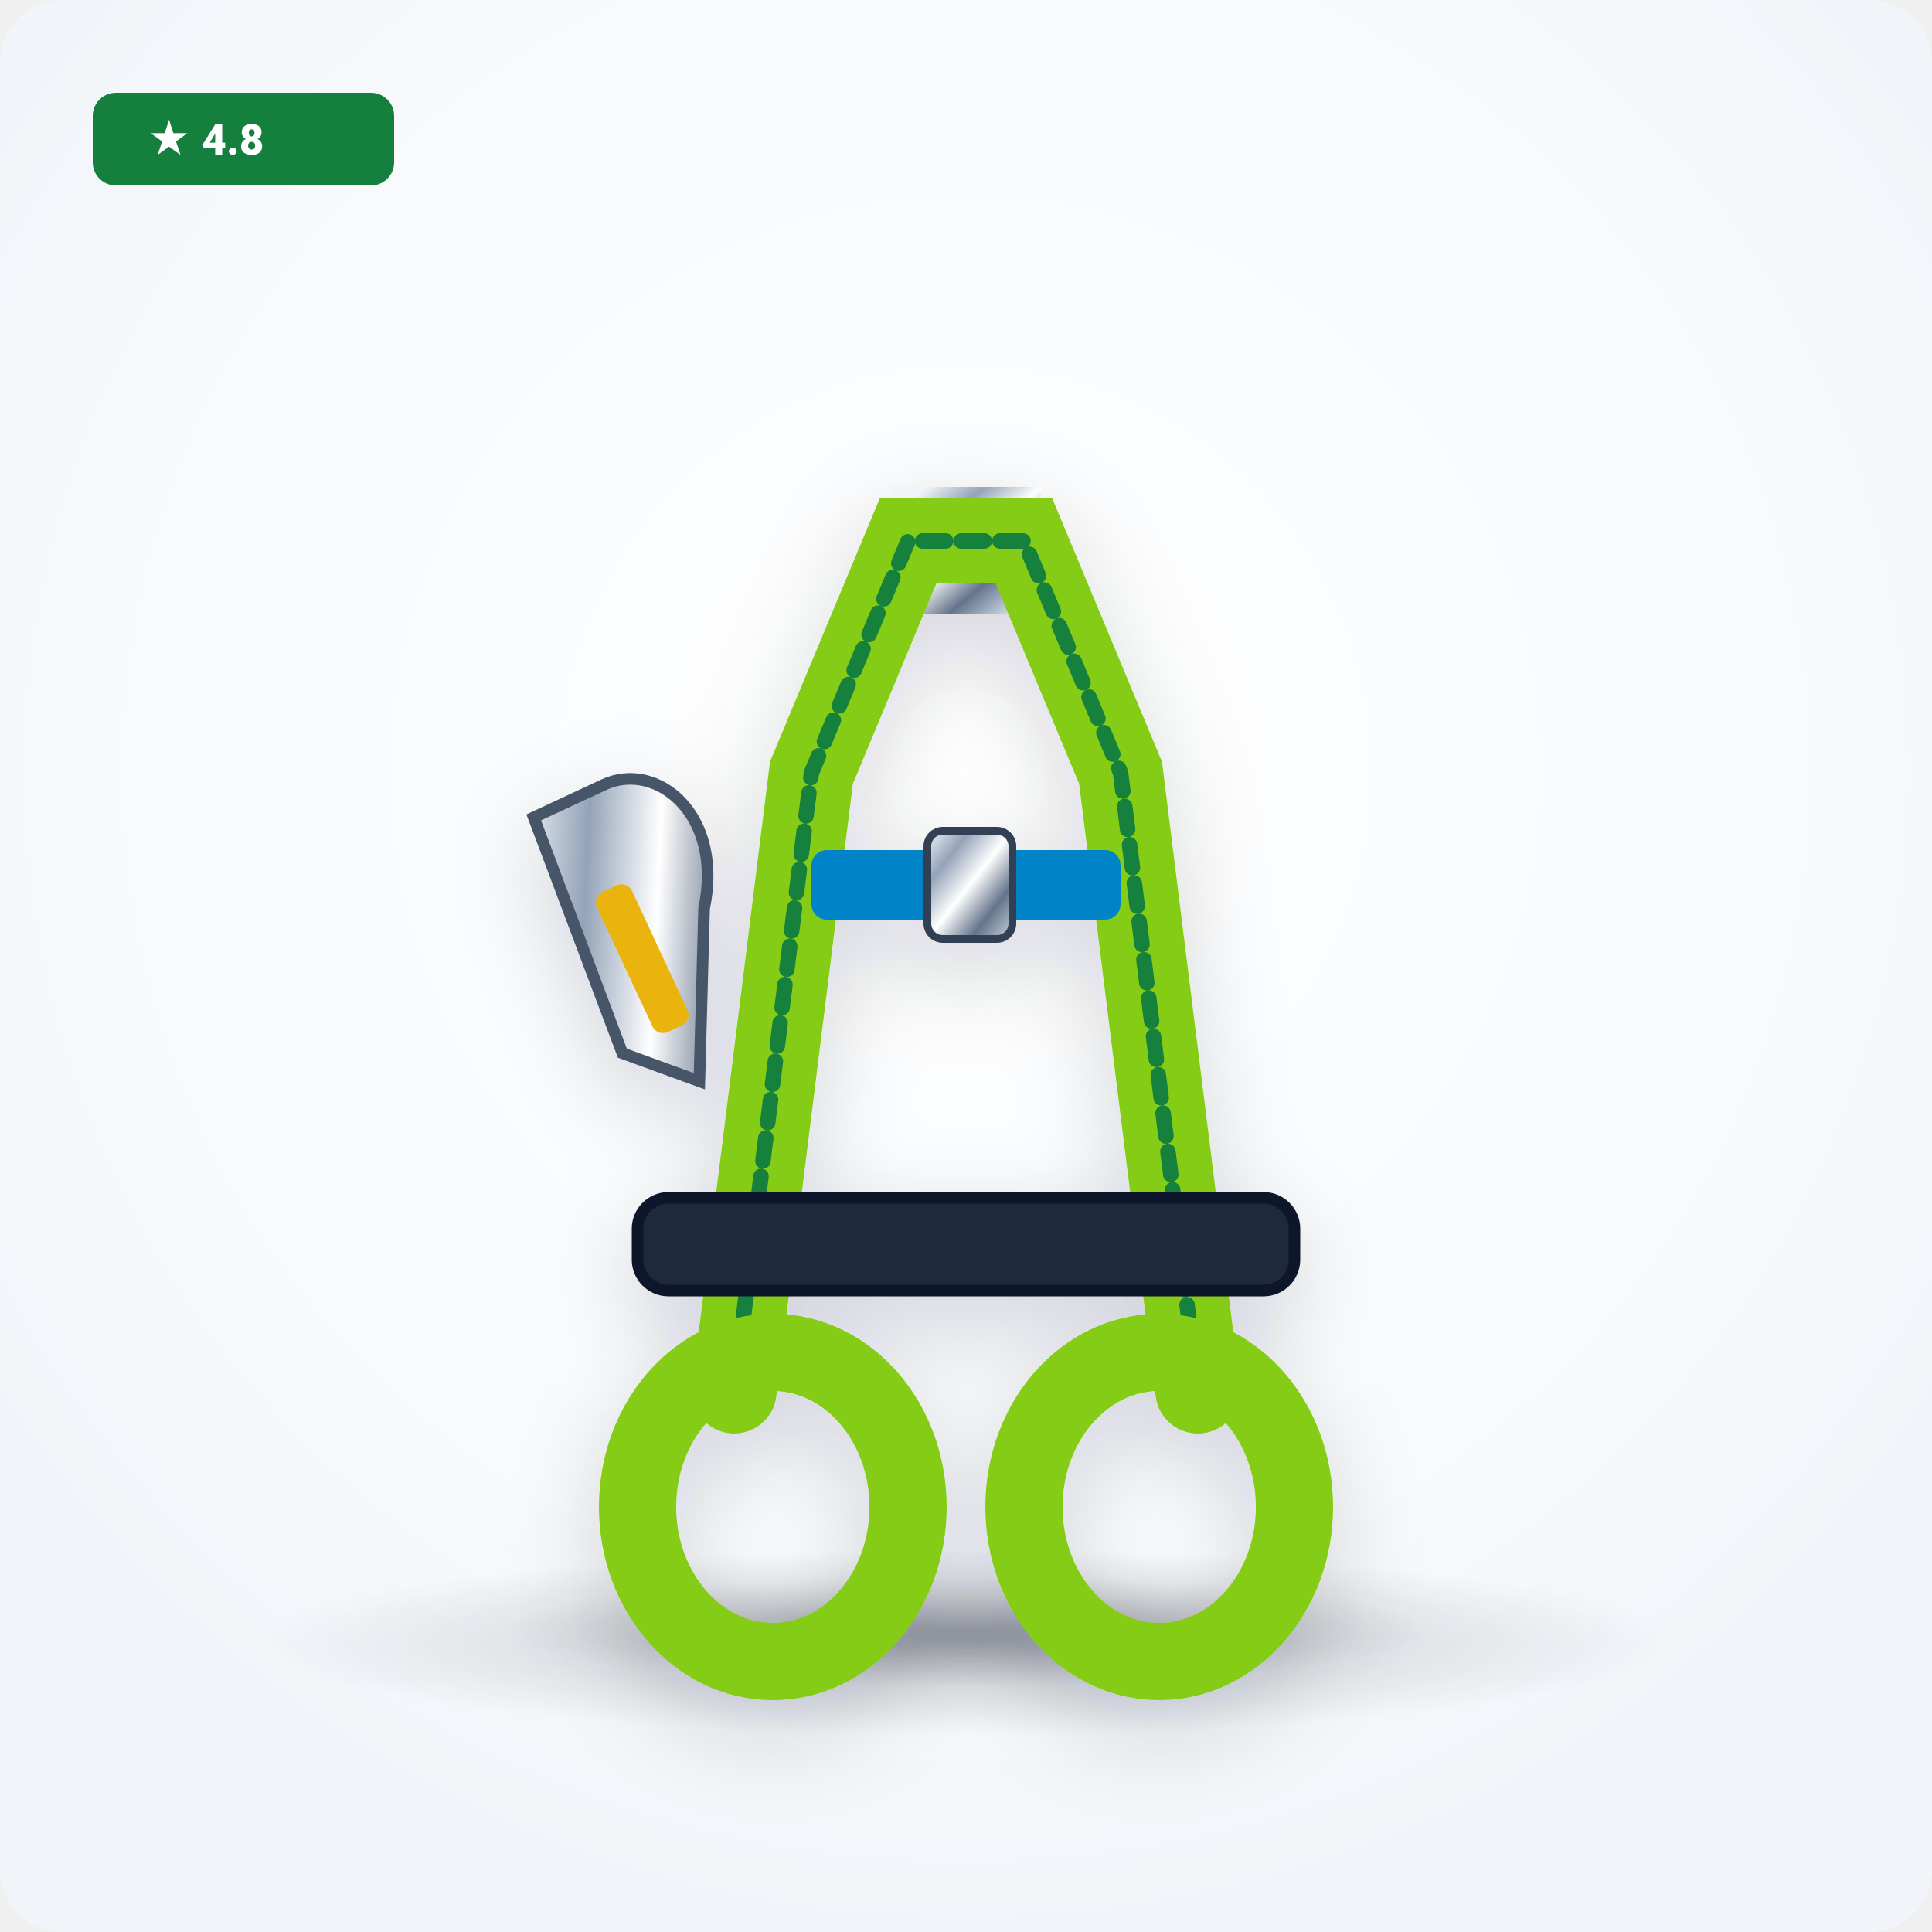
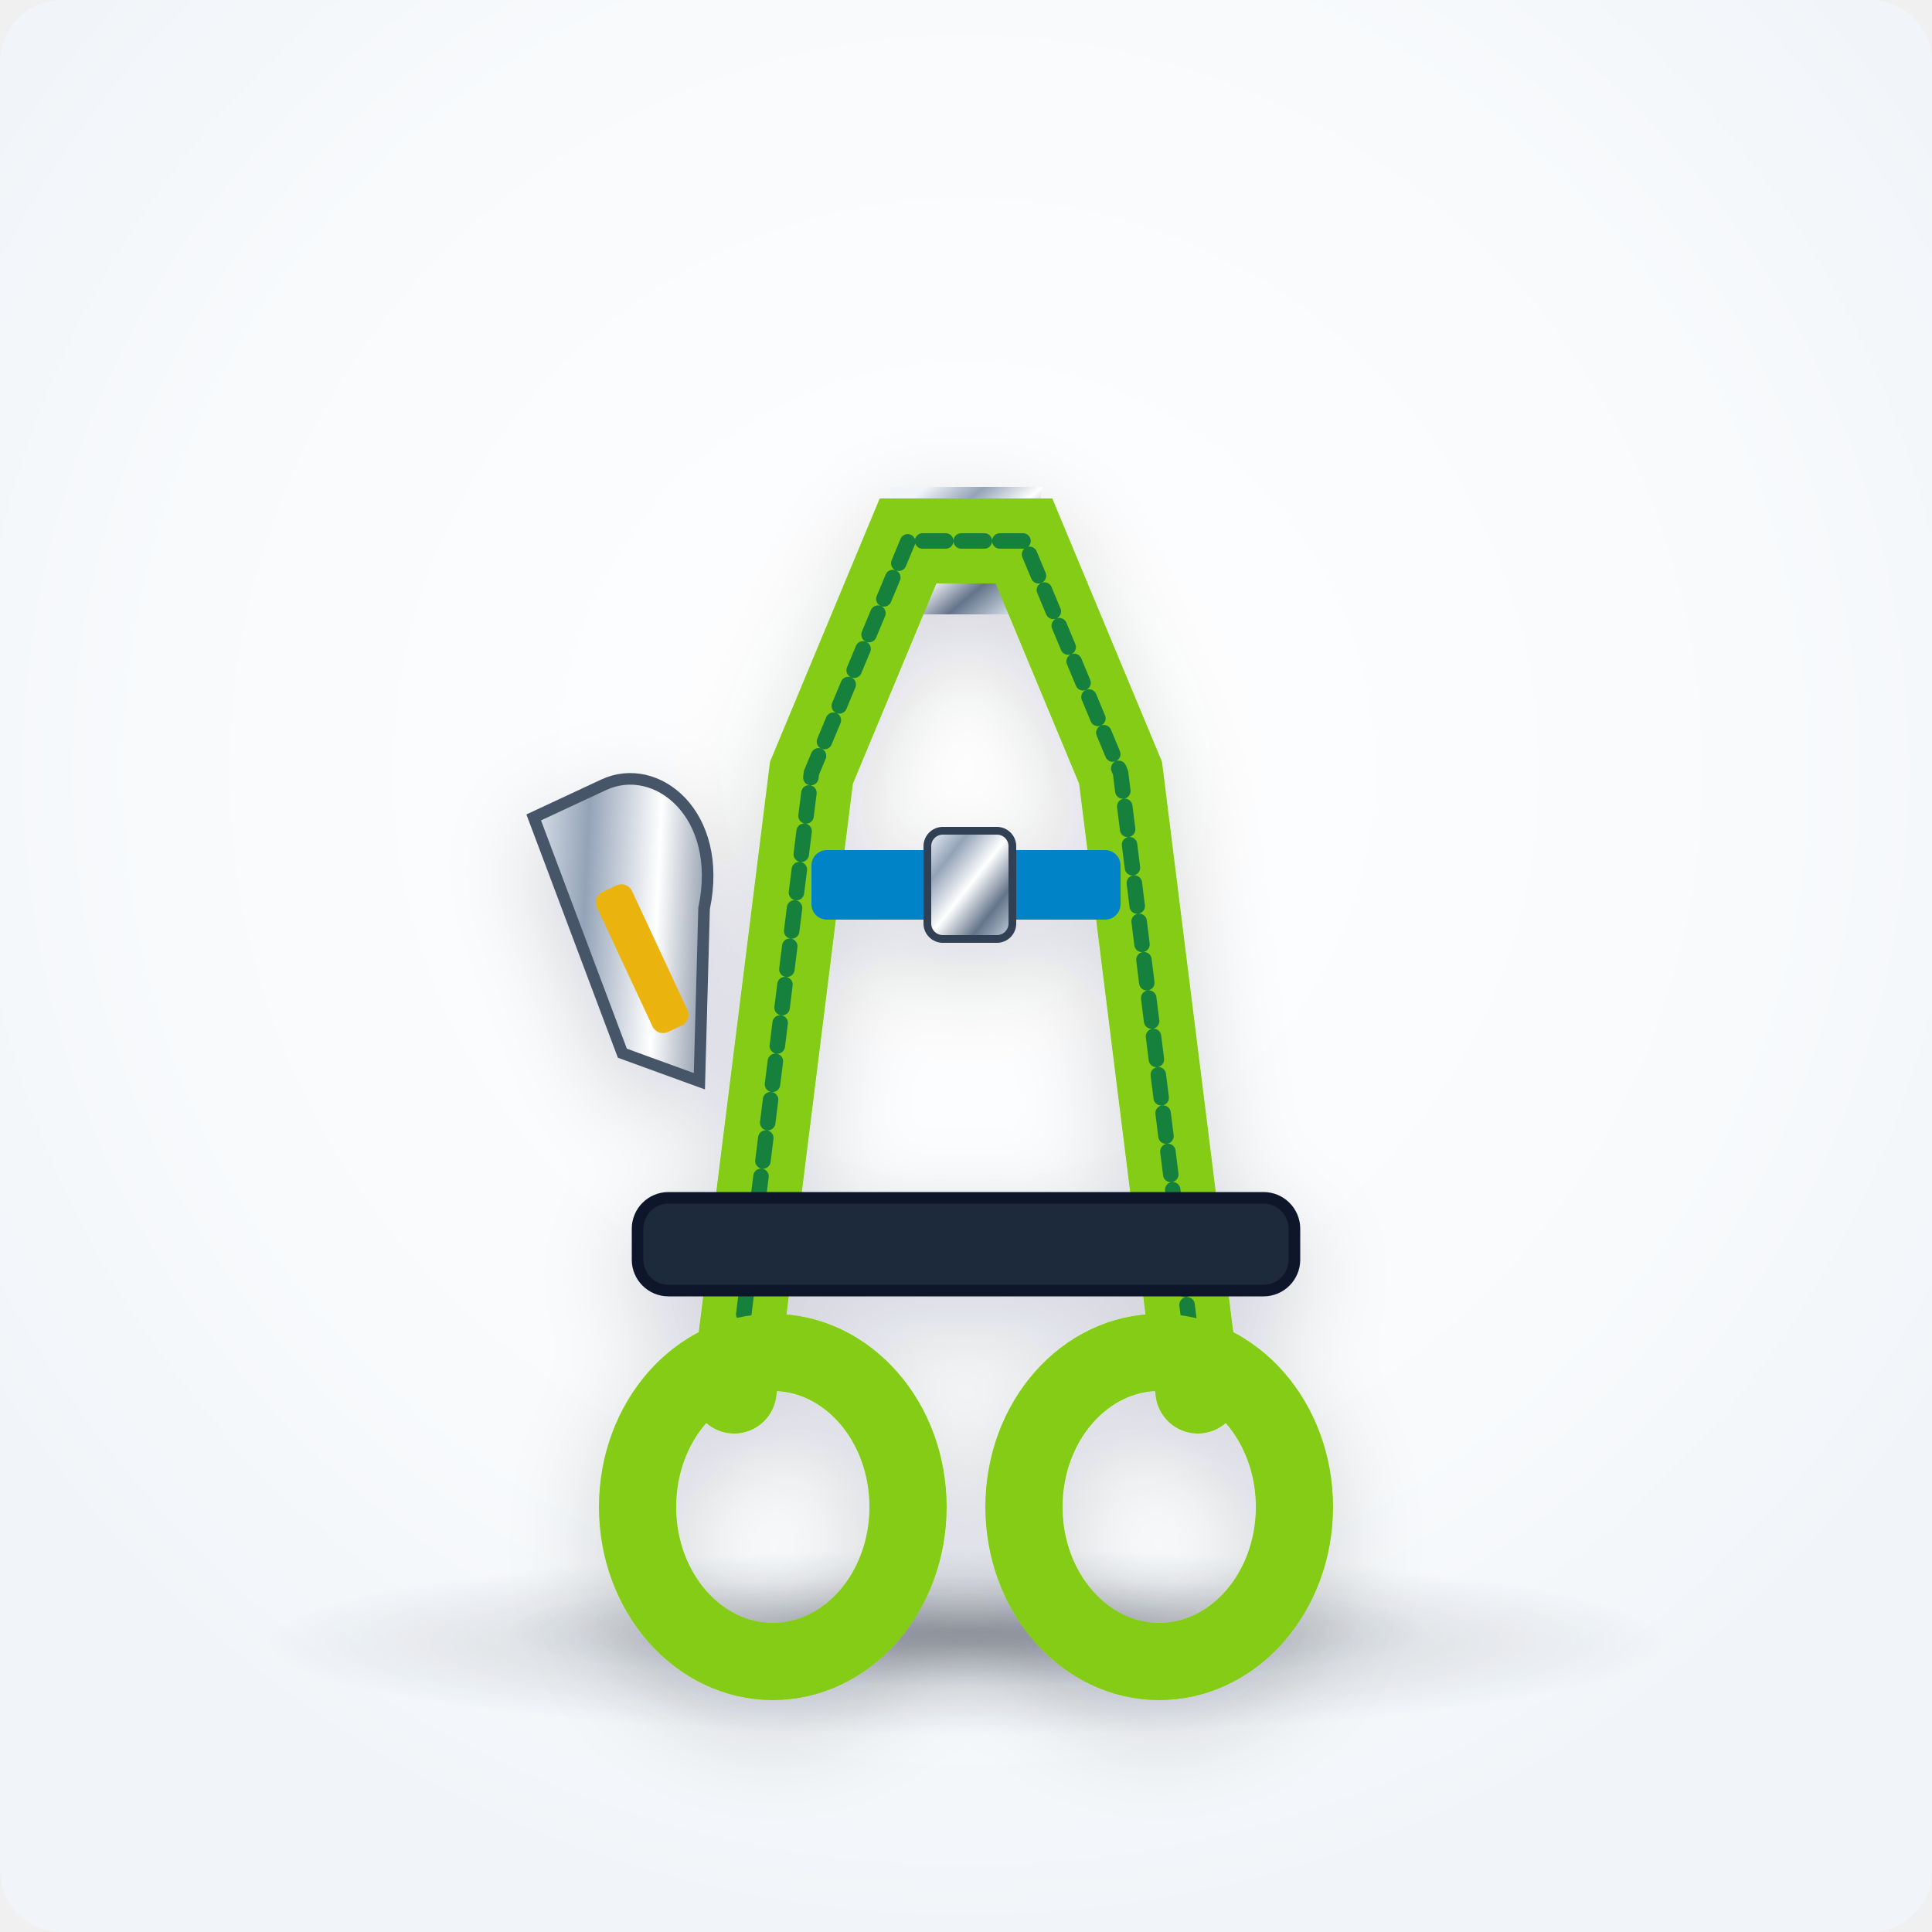
<svg xmlns="http://www.w3.org/2000/svg" viewBox="0 0 500 500" width="500" height="500">
  <defs>
    <radialGradient id="studioBg" cx="50%" cy="40%" r="60%">
      <stop offset="0%" stop-color="#ffffff" />
      <stop offset="70%" stop-color="#f8fafc" />
      <stop offset="100%" stop-color="#f1f5f9" />
    </radialGradient>
    <radialGradient id="contactShadow" cx="50%" cy="50%" r="50%">
      <stop offset="0%" stop-color="rgba(15, 23, 42, 0.28)" />
      <stop offset="50%" stop-color="rgba(15, 23, 42, 0.12)" />
      <stop offset="100%" stop-color="rgba(15, 23, 42, 0)" />
    </radialGradient>
    <linearGradient id="chromeGrad" x1="0%" y1="0%" x2="100%" y2="100%">
      <stop offset="0%" stop-color="#f1f5f9" />
      <stop offset="25%" stop-color="#94a3b8" />
      <stop offset="50%" stop-color="#ffffff" />
      <stop offset="75%" stop-color="#64748b" />
      <stop offset="100%" stop-color="#cbd5e1" />
    </linearGradient>
    <linearGradient id="copperGrad" x1="0%" y1="0%" x2="100%" y2="100%">
      <stop offset="0%" stop-color="#fdba74" />
      <stop offset="35%" stop-color="#ea580c" />
      <stop offset="70%" stop-color="#fed7aa" />
      <stop offset="100%" stop-color="#c2410c" />
    </linearGradient>
    <linearGradient id="darkMetal" x1="0%" y1="0%" x2="0%" y2="100%">
      <stop offset="0%" stop-color="#475569" />
      <stop offset="50%" stop-color="#1e293b" />
      <stop offset="100%" stop-color="#0f172a" />
    </linearGradient>
    <linearGradient id="toolBlue" x1="0%" y1="0%" x2="100%" y2="100%">
      <stop offset="0%" stop-color="#38bdf8" />
      <stop offset="40%" stop-color="#0284c7" />
      <stop offset="100%" stop-color="#0369a1" />
    </linearGradient>
    <linearGradient id="safetyOrange" x1="0%" y1="0%" x2="100%" y2="100%">
      <stop offset="0%" stop-color="#fb923c" />
      <stop offset="50%" stop-color="#ea580c" />
      <stop offset="100%" stop-color="#c2410c" />
    </linearGradient>
    <linearGradient id="dangerRed" x1="0%" y1="0%" x2="100%" y2="100%">
      <stop offset="0%" stop-color="#f87171" />
      <stop offset="50%" stop-color="#dc2626" />
      <stop offset="100%" stop-color="#991b1b" />
    </linearGradient>
    <linearGradient id="cautionYellow" x1="0%" y1="0%" x2="100%" y2="100%">
      <stop offset="0%" stop-color="#fde047" />
      <stop offset="40%" stop-color="#eab308" />
      <stop offset="100%" stop-color="#ca8a04" />
    </linearGradient>
    <filter id="softGlow" x="-20%" y="-20%" width="140%" height="140%">
      <feDropShadow dx="0" dy="8" stdDeviation="12" flood-color="#0f172a" flood-opacity="0.16" />
    </filter>
  </defs>
  <rect width="500" height="500" rx="16" fill="url(#studioBg)" />
  <ellipse cx="250" cy="425" rx="180" ry="24" fill="url(#contactShadow)" />
  <ellipse cx="250" cy="422" rx="120" ry="14" fill="url(#contactShadow)" opacity="0.8" />
  <g filter="url(#softGlow)">
    <g transform="translate(100, 60)">
      <path d="M135 70 L165 70 L160 95 L140 95 Z" fill="none" stroke="url(#chromeGrad)" stroke-width="8" />
      <path d="M90 300 L110 140 L135 80 L165 80 L190 140 L210 300" fill="none" stroke="#84cc16" stroke-width="22" stroke-linecap="round" />
      <path d="M90 300 L110 140 L135 80 L165 80 L190 140 L210 300" fill="none" stroke="#15803d" stroke-width="4" stroke-dasharray="6,4" stroke-linecap="round" />
      <rect x="110" y="160" width="80" height="18" rx="4" fill="#0284c7" />
      <rect x="140" y="155" width="22" height="28" rx="4" fill="url(#chromeGrad)" stroke="#334155" stroke-width="2" />
      <rect x="65" y="250" width="170" height="24" rx="8" fill="#1e293b" stroke="#0f172a" stroke-width="3" />
      <ellipse cx="100" cy="330" rx="35" ry="40" fill="none" stroke="#84cc16" stroke-width="20" />
      <ellipse cx="200" cy="330" rx="35" ry="40" fill="none" stroke="#84cc16" stroke-width="20" />
      <g transform="translate(20, 160) rotate(-25)">
        <path d="M20 0 L40 0 C55 0 65 20 50 40 L30 80 L15 65 Z" fill="url(#chromeGrad)" stroke="#475569" stroke-width="3" />
        <rect x="25" y="25" width="10" height="40" rx="3" fill="#eab308" />
      </g>
    </g>
  </g>
-   <g transform="translate(24, 24)">
-     <rect width="78" height="24" rx="6" fill="#15803d" />
-     <text x="14" y="16" font-family="-apple-system, BlinkMacSystemFont, 'Segoe UI', Roboto, sans-serif" font-size="11" font-weight="800" fill="#ffffff">★ 4.8</text>
-   </g>
</svg>
